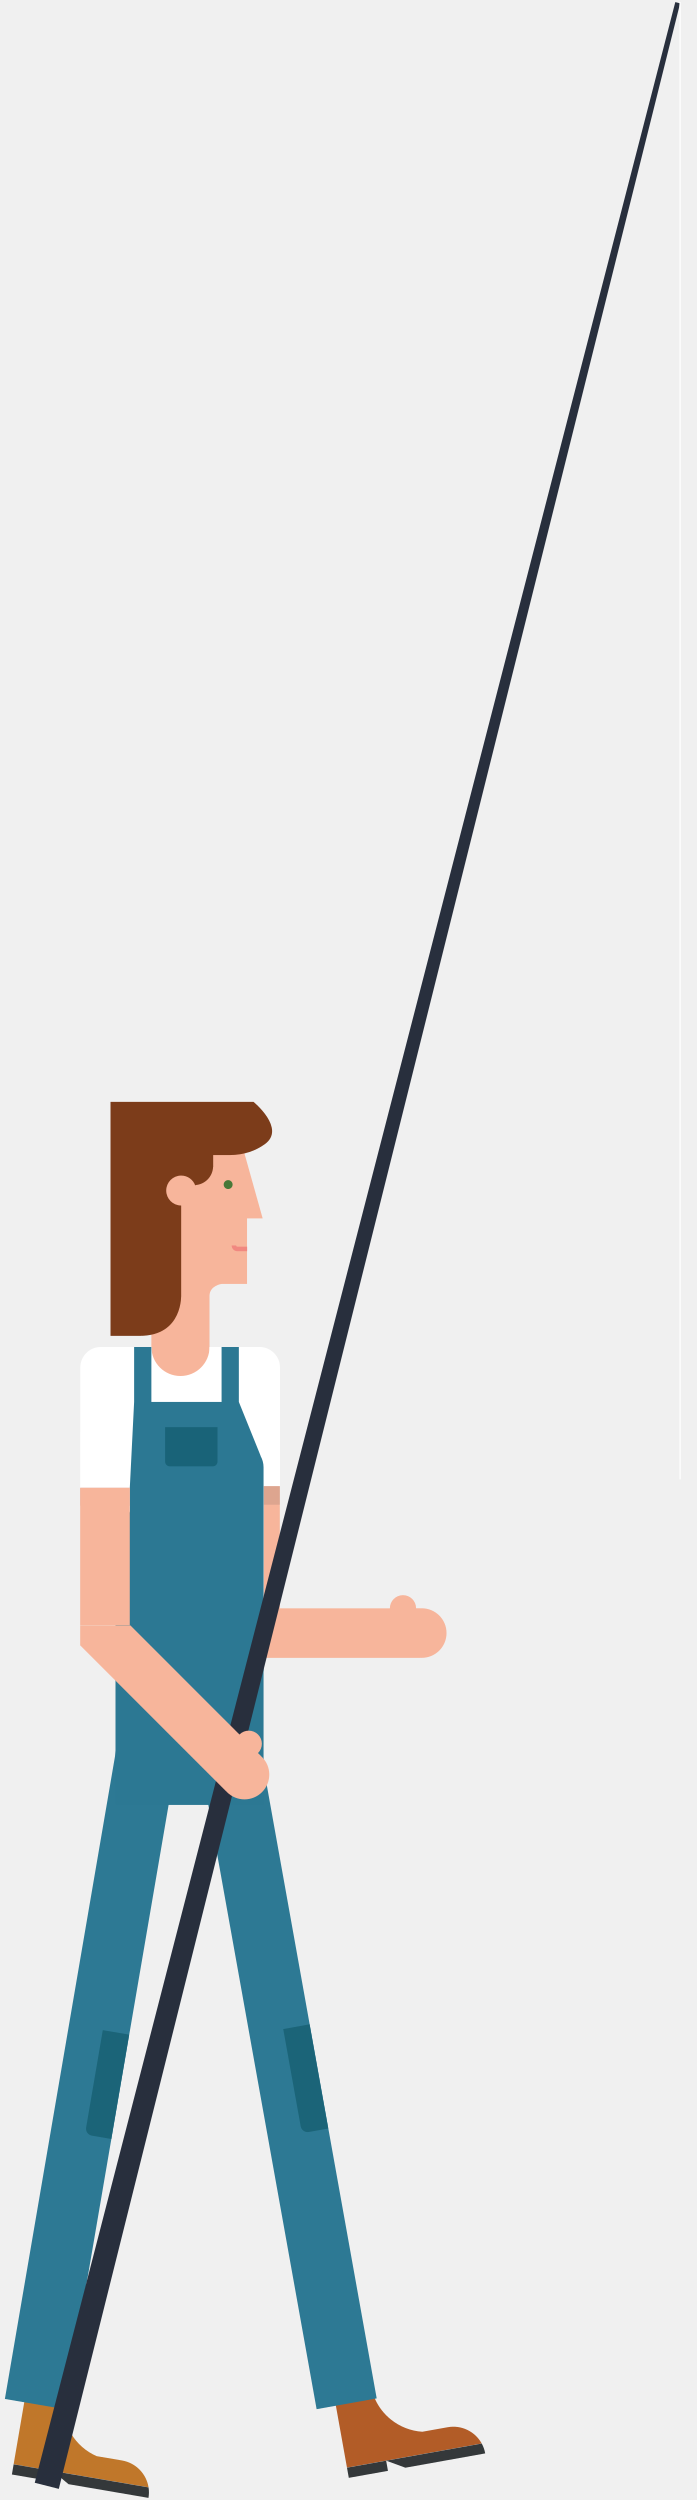
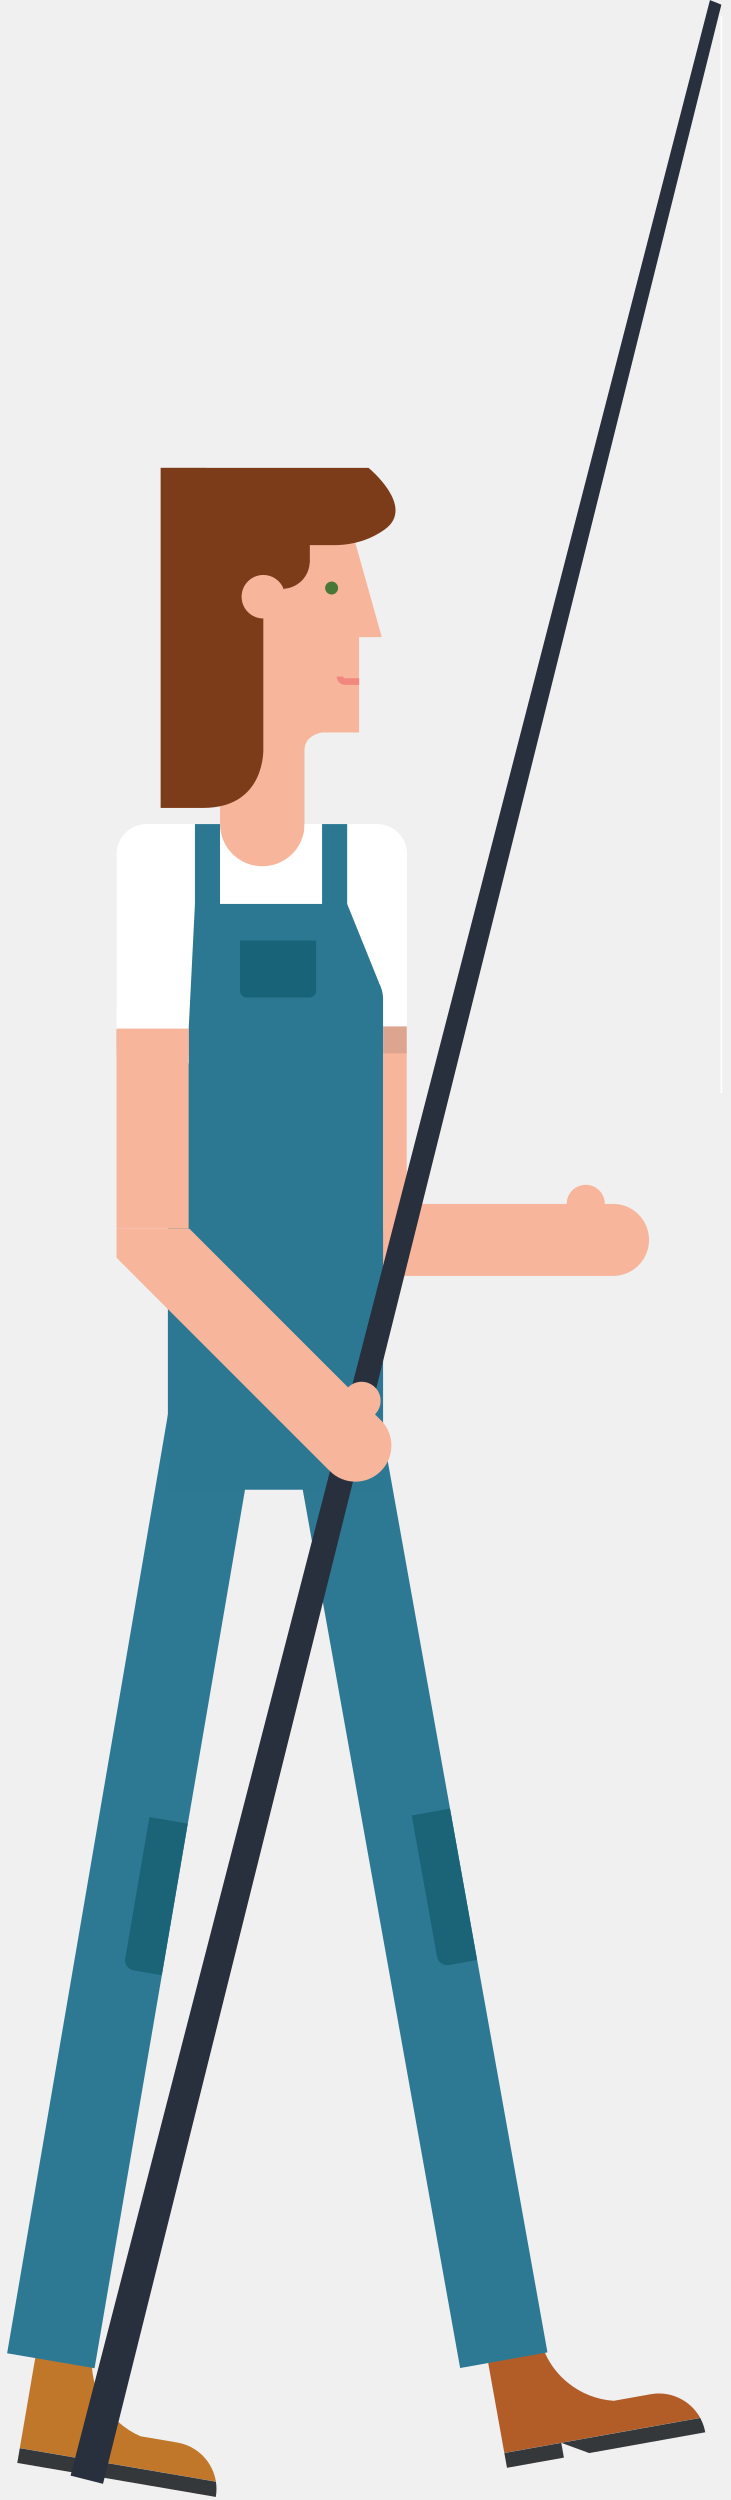
- <svg xmlns="http://www.w3.org/2000/svg" version="1.1" id="Layer_1" x="0px" y="0px" width="85px" height="304.982px" viewBox="0 0 85 304.982" enable-background="new 0 0 85 304.982" xml:space="preserve">
+ <svg xmlns="http://www.w3.org/2000/svg" version="1.1" id="Layer_1" x="0px" y="0px" width="61.334px" height="209.826px" viewBox="0 95.156 61.334 209.826" enable-background="new 0 95.156 61.334 209.826" xml:space="preserve">
  <g>
    <g>
      <g>
-         <path fill="#C0772A" d="M14.883,300.159l-3.09-0.526c-1.308-0.567-2.378-1.524-3.097-2.707c-0.541-0.894-0.881-1.906-0.966-2.979     l1.03-6.018l-0.148-0.062l-4.63-0.793l-1.302,7.607l-0.435,2.547l-0.139,0.812l-0.142,0.82l-0.303,1.766l16.461,2.816     C17.868,301.816,16.601,300.456,14.883,300.159z" />
-         <path fill="#34383A" d="M1.449,301.872l4.784,0.818l0.08-0.469l0.132-0.771l1.913,1.603l9.754,1.672     c0.076-0.437,0.076-0.862,0.01-1.278l-16.461-2.816l-0.132,0.776L1.449,301.872z" />
+         <path fill="#C0772A" d="M14.883,300.159l-3.09-0.526c-1.308-0.566-2.378-1.523-3.097-2.707c-0.541-0.894-0.881-1.905-0.966-2.979     l1.03-6.018l-0.148-0.062l-4.63-0.793l-1.302,7.607l-0.435,2.547l-0.139,0.812l-0.142,0.82l-0.303,1.766l16.461,2.816     C17.868,301.816,16.601,300.456,14.883,300.159z" />
+         <path fill="#34383A" d="M1.449,301.872l4.784,0.818l0.08-0.469l0.132-0.771l1.913,1.604l9.754,1.672     c0.076-0.438,0.076-0.862,0.01-1.278l-16.461-2.816l-0.132,0.776L1.449,301.872z" />
      </g>
      <g>
-         <rect x="7.345" y="213.228" transform="matrix(0.9856 0.1689 -0.1689 0.9856 42.9906 1.7742)" fill="#2D7994" width="7.446" height="80.645" />
+         <rect x="7.352" y="213.222" transform="matrix(-0.9856 -0.1688 0.1688 -0.9856 -20.8104 505.3172)" fill="#2D7994" width="7.445" height="80.643" />
        <path fill="#1B6478" d="M12.54,247.663l-1.413,8.25l-0.403,2.359l-0.218,1.271c-0.08,0.467,0.236,0.914,0.705,0.994l2.361,0.404     l2.179-12.73L12.54,247.663z" />
      </g>
    </g>
    <g>
      <g>
-         <path fill="#B25C27" d="M54.604,296.105l-3.084,0.551c-1.422-0.09-2.756-0.627-3.832-1.492c-0.814-0.653-1.479-1.493-1.924-2.471     l-1.076-6.014l-0.16-0.006l-4.624,0.828l1.359,7.594l0.457,2.543l0.146,0.818l0.146,0.816l0.316,1.764l16.438-2.947     C57.973,296.644,56.316,295.795,54.604,296.105z" />
-         <path fill="#34383A" d="M42.551,302.279l4.776-0.854l-0.081-0.466l-0.139-0.774l2.345,0.858l9.739-1.745     c-0.075-0.437-0.223-0.839-0.424-1.205l-16.438,2.946l0.139,0.777L42.551,302.279z" />
+         <path fill="#B25C27" d="M54.604,296.105l-3.084,0.551c-1.422-0.09-2.756-0.627-3.832-1.492c-0.813-0.653-1.479-1.493-1.924-2.471     l-1.076-6.014l-0.16-0.007l-4.624,0.828l1.359,7.594l0.457,2.544l0.146,0.817l0.146,0.816l0.316,1.764l16.438-2.947     C57.973,296.644,56.316,295.795,54.604,296.105z" />
+         <path fill="#34383A" d="M42.551,302.279l4.776-0.854l-0.081-0.466l-0.139-0.773l2.345,0.857l9.739-1.745     c-0.075-0.437-0.224-0.839-0.424-1.205l-16.438,2.946l0.139,0.777L42.551,302.279z" />
      </g>
      <g>
-         <rect x="31.446" y="213.241" transform="matrix(0.9843 -0.1764 0.1764 0.9843 -44.1694 10.1776)" fill="#2D7994" width="7.447" height="80.643" />
-         <path fill="#1B6478" d="M34.552,247.531l1.477,8.234l0.424,2.355l0.227,1.272c0.084,0.468,0.53,0.777,1,0.695l2.359-0.423     l-2.277-12.713L34.552,247.531z" />
+         <rect x="31.453" y="213.234" transform="matrix(-0.9843 0.1764 -0.1764 -0.9843 114.5232 496.9302)" fill="#2D7994" width="7.447" height="80.642" />
+         <path fill="#1B6478" d="M34.552,247.531l1.477,8.234l0.424,2.354l0.227,1.272c0.084,0.468,0.53,0.776,1,0.694l2.359-0.423     l-2.277-12.713L34.552,247.531z" />
      </g>
    </g>
    <g>
+       <path fill="#F7B59B" d="M47.562,196.195v0.006h-0.289h-1.308h-17.88v6.045h17.88h1.308h4.054v-0.012    c0.043,0.002,0.08,0.012,0.121,0.012c1.674,0,3.026-1.354,3.026-3.024s-1.354-3.024-3.026-3.024c-0.041,0-0.078,0.01-0.121,0.014    V196.2h-0.57l0.002-0.006c0-0.882-0.717-1.598-1.598-1.598C48.279,194.597,47.562,195.313,47.562,196.195z" />
+       <rect x="28.087" y="181.292" fill="#F7B59B" width="6.048" height="18.312" />
+     </g>
+     <g>
      <g>
-         <path fill="#F7B59B" d="M47.562,196.195v0.006h-0.289h-1.307h-17.88v6.045h17.88h1.307h4.054v-0.012     c0.043,0.002,0.08,0.012,0.121,0.012c1.674,0,3.026-1.354,3.026-3.025c0-1.67-1.354-3.024-3.026-3.024     c-0.041,0-0.078,0.01-0.121,0.014V196.2h-0.57l0.002-0.006c0-0.882-0.717-1.598-1.598-1.598     C48.279,194.597,47.562,195.313,47.562,196.195z" />
-         <rect x="28.087" y="181.292" fill="#F7B59B" width="6.048" height="18.311" />
+         <path fill="#F7B59B" d="M28.888,137.381l3.154,11.251h-1.905v7.998h-3.1c0,0-1.48,0.188-1.48,1.481c0,0.557,0,5.134,0,7.354     v2.593h-7.093v-1.667v-29.24h10.239L28.888,137.381z" />
+         <circle fill="#477838" cx="27.832" cy="144.51" r="0.544" />
+         <path fill="#F18880" d="M28.958,152.084c-0.081,0-0.144-0.062-0.144-0.143H28.26c0,0.385,0.313,0.698,0.699,0.698h1.188v-0.558     L28.958,152.084L28.958,152.084z" />
+         <path fill="#7C3C1A" d="M13.482,134.421v28.546c0,0,1.79,0,3.554,0c5.351,0,5.065-5.064,5.065-5.064v-10.837     c-1.007-0.001-1.824-0.819-1.824-1.826c0-1.011,0.819-1.828,1.828-1.828c0.8,0,1.473,0.52,1.721,1.233l0.023-0.074     c1.169-0.087,2.091-1.026,2.145-2.202h0.012v-1.457c0.521,0,1.173,0,1.991,0c1.817,0,3.222-0.548,4.3-1.322     c2.639-1.896-1.367-5.167-1.367-5.167L13.482,134.421L13.482,134.421z" />
      </g>
-       <g>
-         <g>
-           <path fill="#F7B59B" d="M28.888,137.381l3.154,11.251h-1.905v7.998h-3.1c0,0-1.48,0.187-1.48,1.481c0,0.557,0,5.134,0,7.354      v2.592h-7.093v-1.667v-29.24h10.239L28.888,137.381z" />
-           <circle fill="#477838" cx="27.832" cy="144.51" r="0.544" />
-           <path fill="#F18880" d="M28.958,152.084c-0.081,0-0.144-0.062-0.144-0.143H28.26c0,0.385,0.313,0.698,0.699,0.698h1.188v-0.557      L28.958,152.084L28.958,152.084z" />
-           <path fill="#7C3C1A" d="M13.482,134.421v28.546c0,0,1.79,0,3.554,0c5.351,0,5.065-5.065,5.065-5.065v-10.837      c-1.007-0.001-1.824-0.819-1.824-1.826c0-1.011,0.819-1.828,1.828-1.828c0.8,0,1.473,0.519,1.721,1.233l0.023-0.074      c1.169-0.087,2.091-1.026,2.145-2.202h0.012v-1.457c0.521,0,1.173,0,1.991,0c1.817,0,3.222-0.548,4.3-1.322      c2.639-1.896-1.367-5.167-1.367-5.167H13.482z" />
-         </g>
-       </g>
-       <rect x="28.087" y="181.292" opacity="0.4" fill="#B68B7E" enable-background="new    " width="6.048" height="2.271" />
-       <path fill="#FFFFFF" d="M31.651,164.321h-4.114h-1.971h-0.002c-0.001,1.957-1.588,3.543-3.548,3.543    c-1.957,0-3.544-1.586-3.545-3.543h-0.082h-4.296h-1.79c-1.384,0-2.508,1.12-2.508,2.507l-0.013,14.775h4.307v6.502h9.641v-6.502    h3.807v-0.312h5.653h0.969v-8.304v-2.697v-3.463C34.159,165.441,33.038,164.321,31.651,164.321z" />
-       <rect x="18.661" y="177.759" fill="#FFFFFF" width="13.495" height="20.689" />
-       <rect x="23.73" y="169.018" fill="#FFFFFF" width="1.851" height="20.553" />
-       <path fill="#2C7893" d="M32.151,178.989c0-0.504-0.141-0.971-0.367-1.383l0.004-0.021l-2.65-6.559v-6.705h-2.107v6.705h-8.564    v-6.705h-2.105v6.705l-0.53,10.559v2.769l-1.742,3.753v32.082h18.062v-33.727v-2.108L32.151,178.989L32.151,178.989    L32.151,178.989z" />
-       <path fill="#196378" d="M20.143,174.098v1.753v1.599v0.86c0,0.316,0.259,0.574,0.577,0.574h5.241c0.317,0,0.574-0.258,0.574-0.574    v-0.86v-1.599v-1.753H20.143z" />
-       <rect x="9.782" y="181.498" opacity="0.4" fill="#B68B7E" enable-background="new    " width="6.081" height="2.198" />
-       <g>
-         <polygon fill="#282F3D" points="7.174,303.626 4.239,302.882 82.382,0.257 82.968,0.405    " />
-         <line fill="none" stroke="#FFFFFF" stroke-width="0.151" stroke-miterlimit="10" x1="82.968" y1="0.257" x2="82.968" y2="180.471" />
-       </g>
-       <g>
-         <rect x="9.782" y="181.498" fill="#F7B59B" width="6.049" height="16.786" />
-         <path fill="#F7B59B" d="M31.964,214.344c-0.029-0.028-0.062-0.049-0.096-0.078l0.006-0.004l-0.4-0.401l0.002-0.002     c0.625-0.627,0.625-1.64,0.002-2.263c-0.625-0.623-1.637-0.623-2.262,0l-0.001,0.004l-0.206-0.205l-3.318-3.315l-9.791-9.795     h-0.069H9.782v2.438l6.049,6.047l5.584,5.587l3.317,3.317l2.868,2.865l0.009-0.01c0.028,0.03,0.048,0.065,0.077,0.094     c1.183,1.186,3.099,1.184,4.281,0.002C33.146,217.443,33.146,215.527,31.964,214.344z" />
-       </g>
+     </g>
+     <rect x="28.087" y="181.292" opacity="0.4" fill="#B68B7E" enable-background="new    " width="6.048" height="2.271" />
+     <path fill="#FFFFFF" d="M31.651,164.321h-4.114h-1.971h-0.002c-0.001,1.957-1.588,3.543-3.548,3.543   c-1.957,0-3.544-1.586-3.545-3.543h-0.082h-4.296h-1.79c-1.384,0-2.508,1.12-2.508,2.507l-0.013,14.775h4.307v6.502h9.641v-6.502   h3.807v-0.312h5.653h0.969v-8.304v-2.697v-3.463C34.159,165.441,33.038,164.321,31.651,164.321z" />
+     <rect x="18.661" y="177.759" fill="#FFFFFF" width="13.495" height="20.689" />
+     <rect x="23.73" y="169.018" fill="#FFFFFF" width="1.851" height="20.553" />
+     <path fill="#2C7893" d="M32.151,178.989c0-0.504-0.141-0.971-0.367-1.383l0.004-0.021l-2.65-6.559v-6.705h-2.107v6.705h-8.564   v-6.705h-2.105v6.705l-0.53,10.559v2.77l-1.742,3.753v32.082h18.062v-33.728v-2.107L32.151,178.989L32.151,178.989L32.151,178.989z   " />
+     <path fill="#196378" d="M20.143,174.098v1.753v1.599v0.86c0,0.315,0.259,0.573,0.577,0.573h5.241c0.317,0,0.574-0.258,0.574-0.573   v-0.86v-1.599v-1.753H20.143z" />
+     <rect x="9.782" y="181.498" opacity="0.4" fill="#B68B7E" enable-background="new    " width="6.081" height="2.198" />
+     <polygon fill="#282F3D" points="8.646,303.626 5.922,302.936 59.586,95.164 60.545,95.549  " />
+     <line fill="none" stroke="#FFFFFF" stroke-width="0.141" stroke-miterlimit="10" x1="60.545" y1="96.51" x2="60.545" y2="186.89" />
+     <g>
+       <rect x="9.782" y="181.498" fill="#F7B59B" width="6.049" height="16.786" />
+       <path fill="#F7B59B" d="M31.964,214.344c-0.029-0.027-0.062-0.049-0.096-0.077l0.006-0.004l-0.4-0.401l0.002-0.002    c0.625-0.627,0.625-1.641,0.002-2.263c-0.625-0.623-1.637-0.623-2.262,0l-0.001,0.004l-0.206-0.205l-3.318-3.315l-9.791-9.795    h-0.069H9.782v2.438l6.049,6.047l5.584,5.587l3.317,3.316l2.868,2.865l0.009-0.01c0.028,0.03,0.048,0.065,0.077,0.094    c1.183,1.187,3.099,1.185,4.281,0.002C33.146,217.443,33.146,215.527,31.964,214.344z" />
    </g>
  </g>
</svg>
